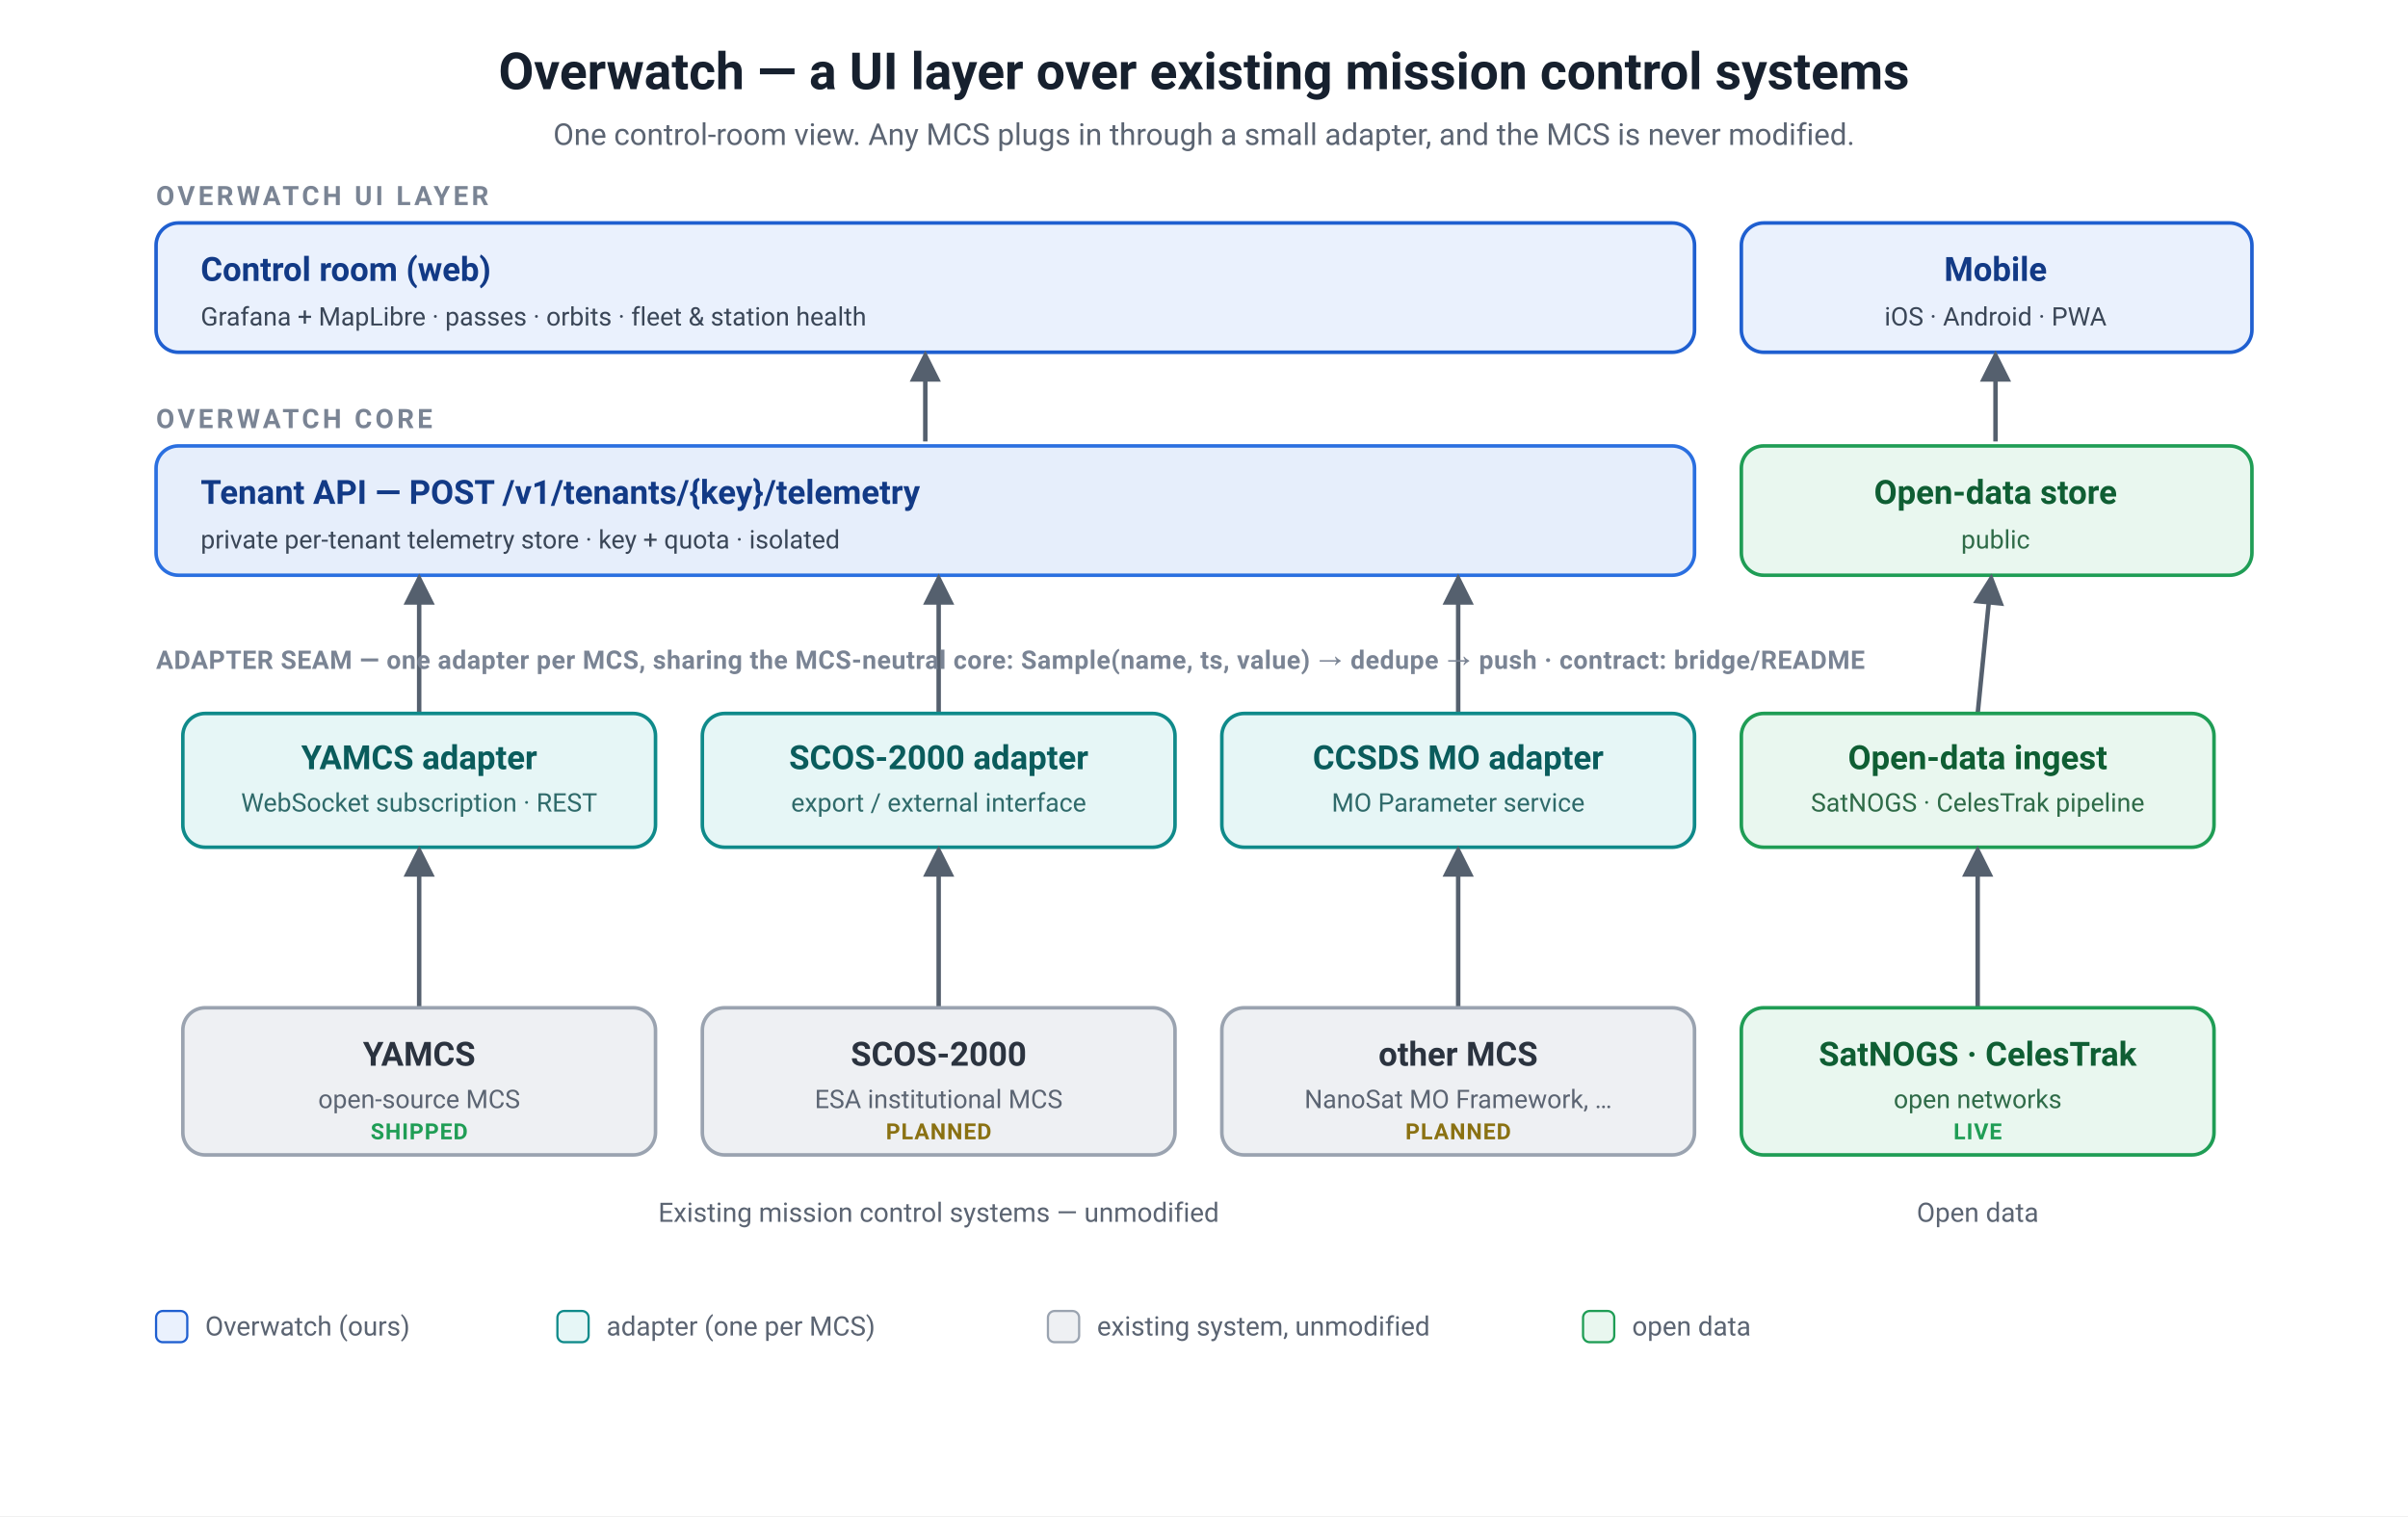
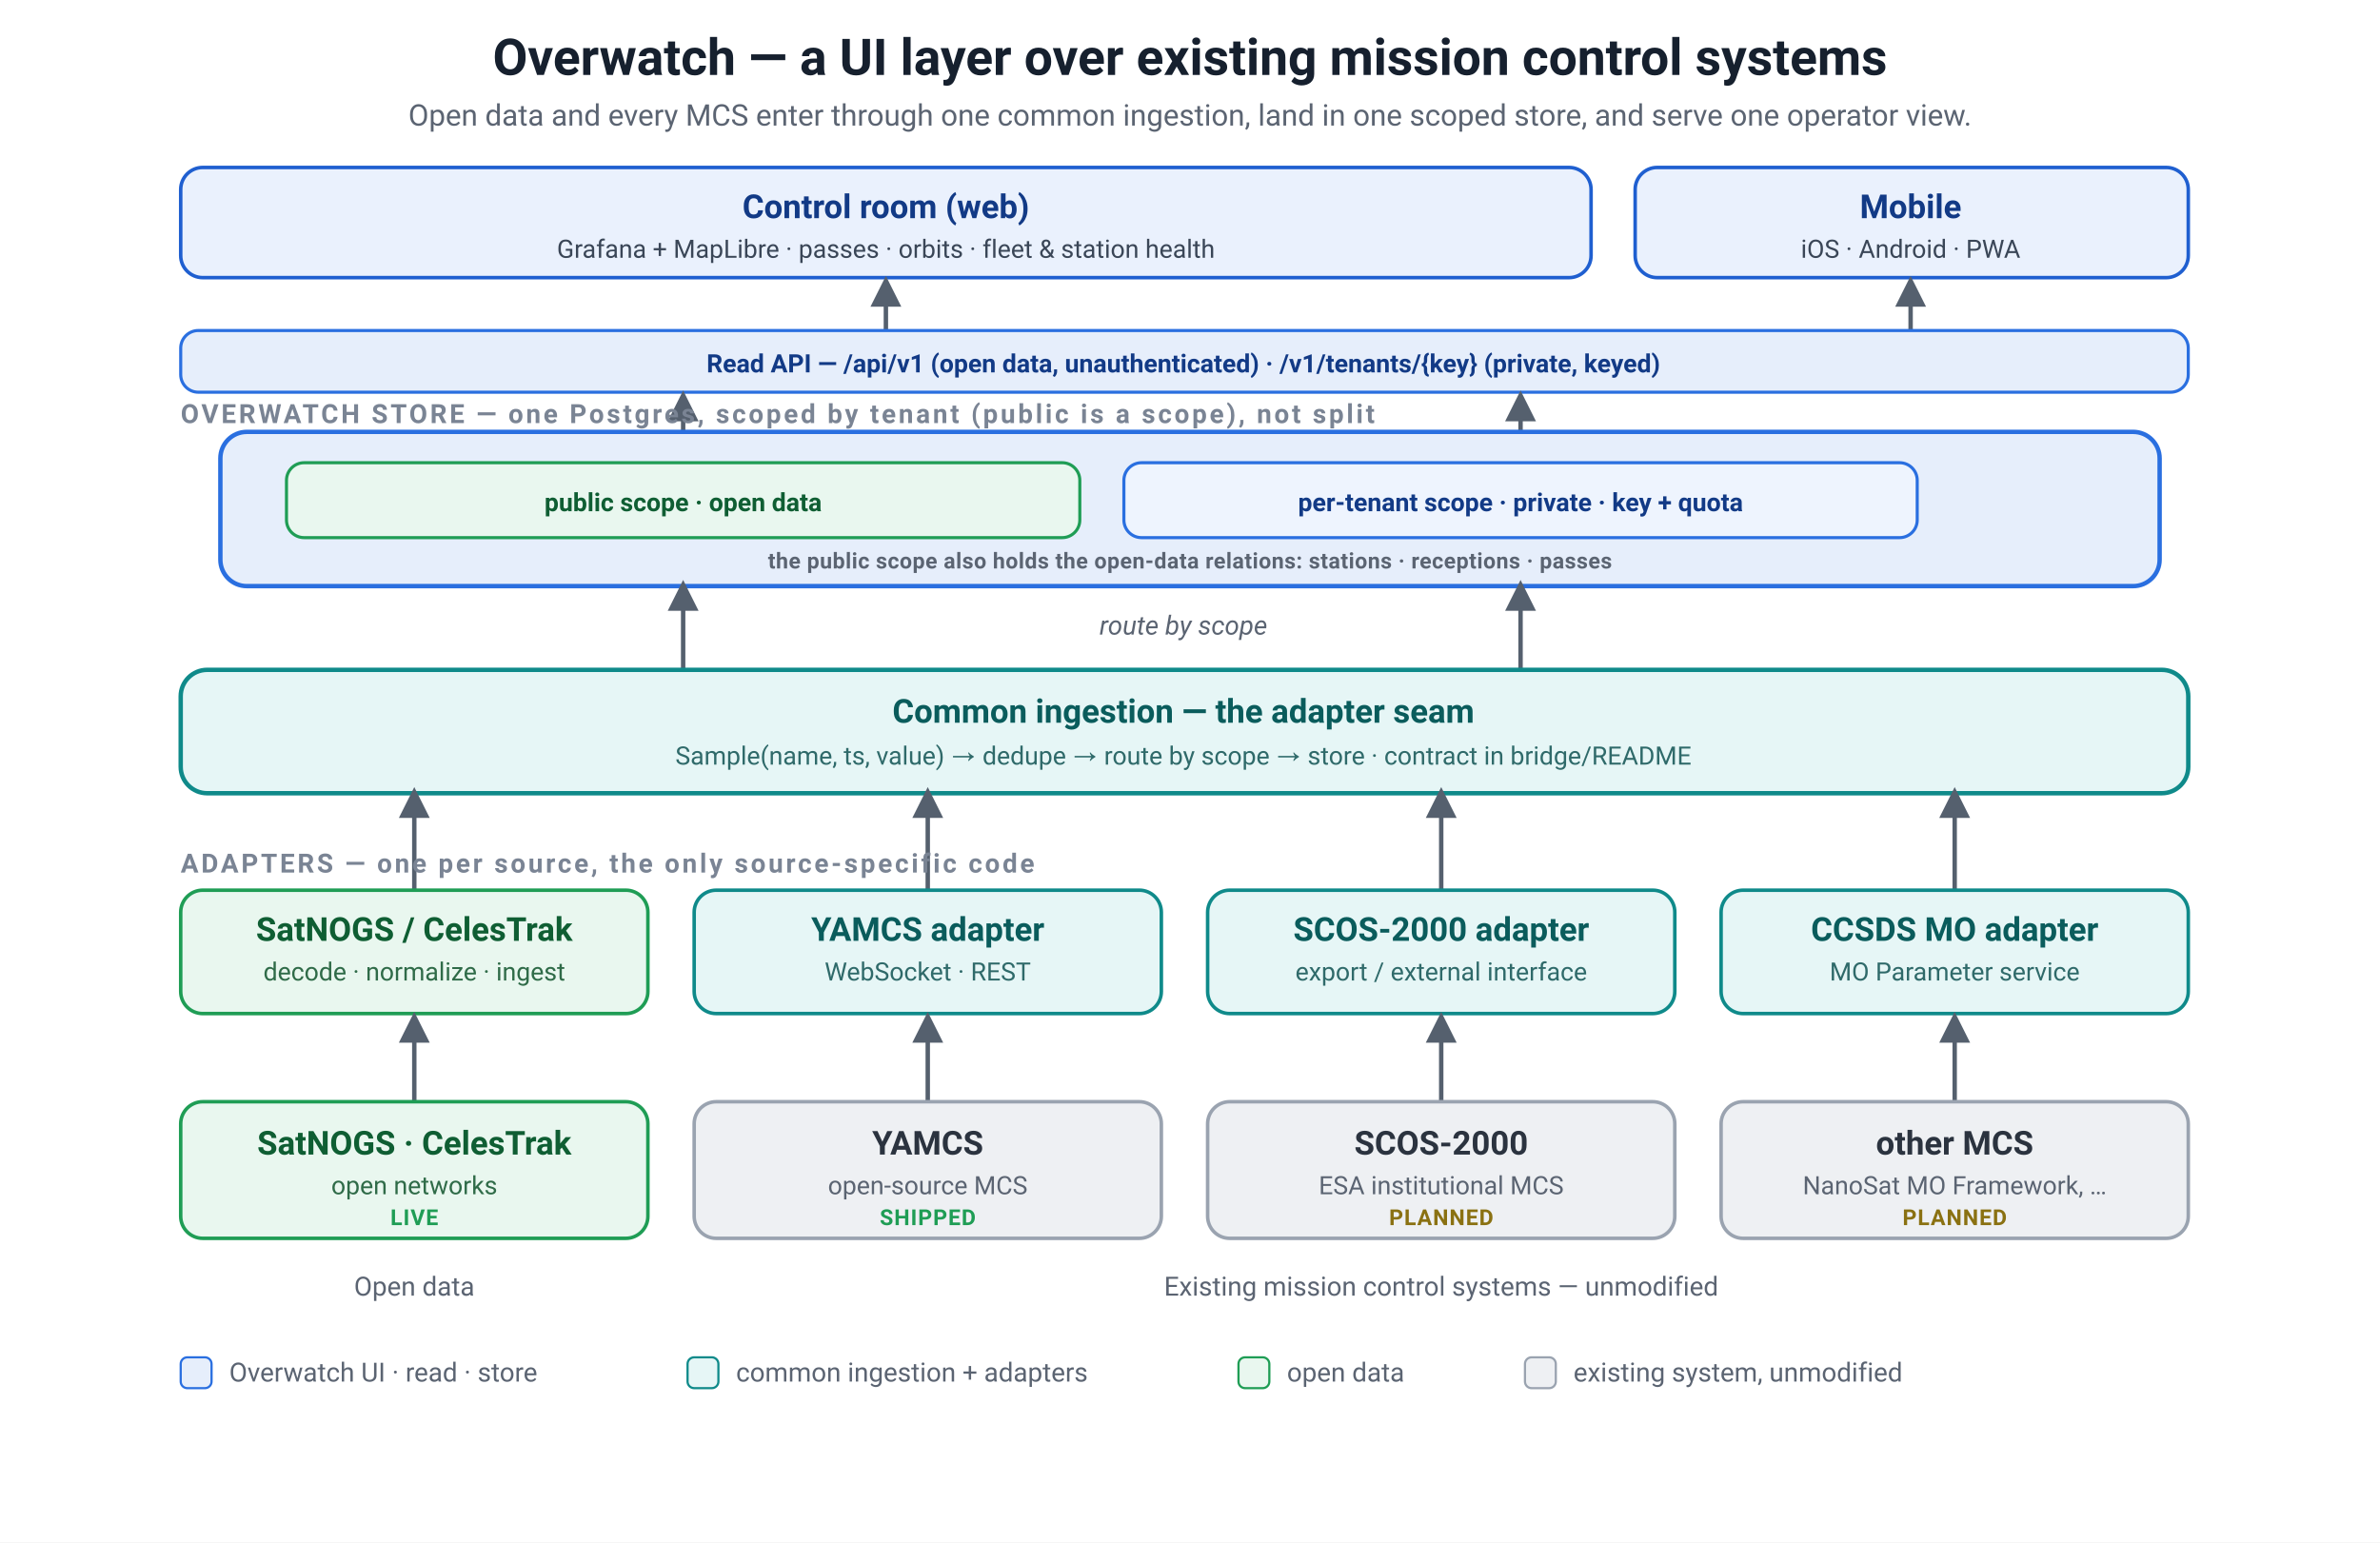
- <svg xmlns="http://www.w3.org/2000/svg" viewBox="0 0 1080 680" font-family="-apple-system, Segoe UI, Roboto, Helvetica, Arial, sans-serif">
+ <svg xmlns="http://www.w3.org/2000/svg" viewBox="0 0 1080 700" font-family="-apple-system, Segoe UI, Roboto, Helvetica, Arial, sans-serif">
  <defs>
    <marker id="arrow" viewBox="0 0 10 10" refX="8" refY="5" markerWidth="7" markerHeight="7" orient="auto-start-reverse">
      <path d="M0,0 L10,5 L0,10 z" fill="#55606e" />
    </marker>
    <style>
      .title { font-size: 23px; font-weight: 700; fill: #16202e; }
      .subtitle { font-size: 13.5px; fill: #5b6472; }
-       .band { font-size: 12px; font-weight: 700; fill: #7a8494; letter-spacing: .12em; }
+       .band { font-size: 12px; font-weight: 700; fill: #7a8494; letter-spacing: .1em; }
      .btitle { font-size: 15px; font-weight: 650; }
      .bsub { font-size: 11.5px; }
      .cap { font-size: 12px; fill: #5b6472; }
      .tag { font-size: 10px; font-weight: 700; letter-spacing: .04em; }
      .flow { stroke: #55606e; stroke-width: 2; fill: none; }
    </style>
  </defs>
-   <rect x="0" y="0" width="1080" height="680" fill="#ffffff" />
-   <text x="540" y="40" text-anchor="middle" class="title">Overwatch — a UI layer over existing mission control systems</text>
-   <text x="540" y="65" text-anchor="middle" class="subtitle">One control-room view. Any MCS plugs in through a small adapter, and the MCS is never modified.</text>
-   <text x="70" y="92" class="band">OVERWATCH UI LAYER</text>
-   <rect x="70" y="100" width="690" height="58" rx="10" fill="#eaf1fd" stroke="#1f5fd0" stroke-width="1.6" />
-   <text x="90" y="126" class="btitle" fill="#123a86">Control room (web)</text>
-   <text x="90" y="146" class="bsub" fill="#3a4657">Grafana + MapLibre  ·  passes  ·  orbits  ·  fleet &amp; station health</text>
-   <rect x="781" y="100" width="229" height="58" rx="10" fill="#eaf1fd" stroke="#1f5fd0" stroke-width="1.6" />
-   <text x="895" y="126" text-anchor="middle" class="btitle" fill="#123a86">Mobile</text>
-   <text x="895" y="146" text-anchor="middle" class="bsub" fill="#3a4657">iOS · Android · PWA</text>
-   <path class="flow" d="M415,198 L415,160" marker-end="url(#arrow)" />
-   <path class="flow" d="M895,198 L895,160" marker-end="url(#arrow)" />
-   <text x="70" y="192" class="band">OVERWATCH CORE</text>
-   <rect x="70" y="200" width="690" height="58" rx="10" fill="#e6eefb" stroke="#2a6fe0" stroke-width="1.6" />
-   <text x="90" y="226" class="btitle" fill="#123a86">Tenant API — POST /v1/tenants/{key}/telemetry</text>
-   <text x="90" y="246" class="bsub" fill="#3a4657">private per-tenant telemetry store  ·  key + quota  ·  isolated</text>
-   <rect x="781" y="200" width="229" height="58" rx="10" fill="#e9f7ef" stroke="#1f9d55" stroke-width="1.6" />
-   <text x="895" y="226" text-anchor="middle" class="btitle" fill="#0f5e33">Open-data store</text>
-   <text x="895" y="246" text-anchor="middle" class="bsub" fill="#2f6b48">public</text>
-   <path class="flow" d="M188,320 L188,260" marker-end="url(#arrow)" />
-   <path class="flow" d="M421,320 L421,260" marker-end="url(#arrow)" />
-   <path class="flow" d="M654,320 L654,260" marker-end="url(#arrow)" />
-   <path class="flow" d="M887,320 L893,260" marker-end="url(#arrow)" />
-   <text x="70" y="300" class="band" style="letter-spacing:.02em; font-size:11.5px">ADAPTER SEAM — one adapter per MCS, sharing the MCS-neutral core:  Sample(name, ts, value) → dedupe → push  ·  contract: bridge/README</text>
-   <rect x="82" y="320" width="212" height="60" rx="10" fill="#e6f6f6" stroke="#0f8a8a" stroke-width="1.6" />
-   <text x="188" y="345" text-anchor="middle" class="btitle" fill="#0a5c5c">YAMCS adapter</text>
-   <text x="188" y="364" text-anchor="middle" class="bsub" fill="#2f6a6a">WebSocket subscription · REST</text>
-   <rect x="315" y="320" width="212" height="60" rx="10" fill="#e6f6f6" stroke="#0f8a8a" stroke-width="1.6" />
-   <text x="421" y="345" text-anchor="middle" class="btitle" fill="#0a5c5c">SCOS-2000 adapter</text>
-   <text x="421" y="364" text-anchor="middle" class="bsub" fill="#2f6a6a">export / external interface</text>
-   <rect x="548" y="320" width="212" height="60" rx="10" fill="#e6f6f6" stroke="#0f8a8a" stroke-width="1.6" />
-   <text x="654" y="345" text-anchor="middle" class="btitle" fill="#0a5c5c">CCSDS MO adapter</text>
-   <text x="654" y="364" text-anchor="middle" class="bsub" fill="#2f6a6a">MO Parameter service</text>
-   <rect x="781" y="320" width="212" height="60" rx="10" fill="#e9f7ef" stroke="#1f9d55" stroke-width="1.6" />
-   <text x="887" y="345" text-anchor="middle" class="btitle" fill="#0f5e33">Open-data ingest</text>
-   <text x="887" y="364" text-anchor="middle" class="bsub" fill="#2f6b48">SatNOGS · CelesTrak pipeline</text>
-   <path class="flow" d="M188,452 L188,382" marker-end="url(#arrow)" />
-   <path class="flow" d="M421,452 L421,382" marker-end="url(#arrow)" />
-   <path class="flow" d="M654,452 L654,382" marker-end="url(#arrow)" />
-   <path class="flow" d="M887,452 L887,382" marker-end="url(#arrow)" />
-   <rect x="82" y="452" width="212" height="66" rx="10" fill="#eef0f3" stroke="#9aa3b0" stroke-width="1.6" />
-   <text x="188" y="478" text-anchor="middle" class="btitle" fill="#2b333f">YAMCS</text>
-   <text x="188" y="497" text-anchor="middle" class="bsub" fill="#5b6472">open-source MCS</text>
-   <text x="188" y="511" text-anchor="middle" class="tag" fill="#1f9d55">SHIPPED</text>
-   <rect x="315" y="452" width="212" height="66" rx="10" fill="#eef0f3" stroke="#9aa3b0" stroke-width="1.6" />
-   <text x="421" y="478" text-anchor="middle" class="btitle" fill="#2b333f">SCOS-2000</text>
-   <text x="421" y="497" text-anchor="middle" class="bsub" fill="#5b6472">ESA institutional MCS</text>
-   <text x="421" y="511" text-anchor="middle" class="tag" fill="#8a7112">PLANNED</text>
-   <rect x="548" y="452" width="212" height="66" rx="10" fill="#eef0f3" stroke="#9aa3b0" stroke-width="1.6" />
-   <text x="654" y="478" text-anchor="middle" class="btitle" fill="#2b333f">other MCS</text>
-   <text x="654" y="497" text-anchor="middle" class="bsub" fill="#5b6472">NanoSat MO Framework, …</text>
-   <text x="654" y="511" text-anchor="middle" class="tag" fill="#8a7112">PLANNED</text>
-   <rect x="781" y="452" width="212" height="66" rx="10" fill="#e9f7ef" stroke="#1f9d55" stroke-width="1.6" />
-   <text x="887" y="478" text-anchor="middle" class="btitle" fill="#0f5e33">SatNOGS · CelesTrak</text>
-   <text x="887" y="497" text-anchor="middle" class="bsub" fill="#2f6b48">open networks</text>
-   <text x="887" y="511" text-anchor="middle" class="tag" fill="#1f9d55">LIVE</text>
-   <text x="421" y="548" text-anchor="middle" class="cap">Existing mission control systems — unmodified</text>
-   <text x="887" y="548" text-anchor="middle" class="cap">Open data</text>
-   <g transform="translate(70,588)">
-     <rect x="0" y="0" width="14" height="14" rx="3" fill="#eaf1fd" stroke="#1f5fd0" />
-     <text x="22" y="11" class="cap">Overwatch (ours)</text>
-     <rect x="180" y="0" width="14" height="14" rx="3" fill="#e6f6f6" stroke="#0f8a8a" />
-     <text x="202" y="11" class="cap">adapter (one per MCS)</text>
-     <rect x="400" y="0" width="14" height="14" rx="3" fill="#eef0f3" stroke="#9aa3b0" />
-     <text x="422" y="11" class="cap">existing system, unmodified</text>
-     <rect x="640" y="0" width="14" height="14" rx="3" fill="#e9f7ef" stroke="#1f9d55" />
-     <text x="662" y="11" class="cap">open data</text>
+   <rect x="0" y="0" width="1080" height="700" fill="#ffffff" />
+   <text x="540" y="34" text-anchor="middle" class="title">Overwatch — a UI layer over existing mission control systems</text>
+   <text x="540" y="57" text-anchor="middle" class="subtitle">Open data and every MCS enter through one common ingestion, land in one scoped store, and serve one operator view.</text>
+   <rect x="82" y="76" width="640" height="50" rx="10" fill="#eaf1fd" stroke="#1f5fd0" stroke-width="1.6" />
+   <text x="402" y="99" text-anchor="middle" class="btitle" fill="#123a86">Control room (web)</text>
+   <text x="402" y="117" text-anchor="middle" class="bsub" fill="#3a4657">Grafana + MapLibre · passes · orbits · fleet &amp; station health</text>
+   <rect x="742" y="76" width="251" height="50" rx="10" fill="#eaf1fd" stroke="#1f5fd0" stroke-width="1.6" />
+   <text x="867" y="99" text-anchor="middle" class="btitle" fill="#123a86">Mobile</text>
+   <text x="867" y="117" text-anchor="middle" class="bsub" fill="#3a4657">iOS · Android · PWA</text>
+   <path class="flow" d="M402,150 L402,128" marker-end="url(#arrow)" />
+   <path class="flow" d="M867,150 L867,128" marker-end="url(#arrow)" />
+   <rect x="82" y="150" width="911" height="28" rx="8" fill="#e6eefb" stroke="#2a6fe0" stroke-width="1.4" />
+   <text x="537" y="169" text-anchor="middle" class="bsub" fill="#123a86" font-weight="650">Read API — /api/v1 (open data, unauthenticated)  ·  /v1/tenants/{key} (private, keyed)</text>
+   <path class="flow" d="M310,196 L310,180" marker-end="url(#arrow)" />
+   <path class="flow" d="M690,196 L690,180" marker-end="url(#arrow)" />
+   <text x="82" y="192" class="band">OVERWATCH STORE — one Postgres, scoped by tenant (public is a scope), not split</text>
+   <rect x="100" y="196" width="880" height="70" rx="12" fill="#e6eefb" stroke="#2a6fe0" stroke-width="2" />
+   <rect x="130" y="210" width="360" height="34" rx="8" fill="#e9f7ef" stroke="#1f9d55" stroke-width="1.4" />
+   <text x="310" y="232" text-anchor="middle" class="bsub" fill="#0f5e33" font-weight="650">public scope · open data</text>
+   <rect x="510" y="210" width="360" height="34" rx="8" fill="#eef4fe" stroke="#2a6fe0" stroke-width="1.4" />
+   <text x="690" y="232" text-anchor="middle" class="bsub" fill="#123a86" font-weight="650">per-tenant scope · private · key + quota</text>
+   <text x="540" y="258" text-anchor="middle" class="tag" fill="#5b6472" style="letter-spacing:.02em">the public scope also holds the open-data relations: stations · receptions · passes</text>
+   <path class="flow" d="M310,304 L310,266" marker-end="url(#arrow)" />
+   <path class="flow" d="M690,304 L690,266" marker-end="url(#arrow)" />
+   <text x="537" y="288" text-anchor="middle" class="cap" font-style="italic">route by scope</text>
+   <rect x="82" y="304" width="911" height="56" rx="12" fill="#e6f6f6" stroke="#0f8a8a" stroke-width="2" />
+   <text x="537" y="328" text-anchor="middle" class="btitle" fill="#0a5c5c">Common ingestion — the adapter seam</text>
+   <text x="537" y="347" text-anchor="middle" class="bsub" fill="#2f6a6a">Sample(name, ts, value)  →  dedupe  →  route by scope  →  store  ·  contract in bridge/README</text>
+   <path class="flow" d="M188,404 L188,360" marker-end="url(#arrow)" />
+   <path class="flow" d="M421,404 L421,360" marker-end="url(#arrow)" />
+   <path class="flow" d="M654,404 L654,360" marker-end="url(#arrow)" />
+   <path class="flow" d="M887,404 L887,360" marker-end="url(#arrow)" />
+   <text x="82" y="396" class="band">ADAPTERS — one per source, the only source-specific code</text>
+   <rect x="82" y="404" width="212" height="56" rx="10" fill="#e9f7ef" stroke="#1f9d55" stroke-width="1.6" />
+   <text x="188" y="427" text-anchor="middle" class="btitle" fill="#0f5e33">SatNOGS / CelesTrak</text>
+   <text x="188" y="445" text-anchor="middle" class="bsub" fill="#2f6b48">decode · normalize · ingest</text>
+   <rect x="315" y="404" width="212" height="56" rx="10" fill="#e6f6f6" stroke="#0f8a8a" stroke-width="1.6" />
+   <text x="421" y="427" text-anchor="middle" class="btitle" fill="#0a5c5c">YAMCS adapter</text>
+   <text x="421" y="445" text-anchor="middle" class="bsub" fill="#2f6a6a">WebSocket · REST</text>
+   <rect x="548" y="404" width="212" height="56" rx="10" fill="#e6f6f6" stroke="#0f8a8a" stroke-width="1.6" />
+   <text x="654" y="427" text-anchor="middle" class="btitle" fill="#0a5c5c">SCOS-2000 adapter</text>
+   <text x="654" y="445" text-anchor="middle" class="bsub" fill="#2f6a6a">export / external interface</text>
+   <rect x="781" y="404" width="212" height="56" rx="10" fill="#e6f6f6" stroke="#0f8a8a" stroke-width="1.6" />
+   <text x="887" y="427" text-anchor="middle" class="btitle" fill="#0a5c5c">CCSDS MO adapter</text>
+   <text x="887" y="445" text-anchor="middle" class="bsub" fill="#2f6a6a">MO Parameter service</text>
+   <path class="flow" d="M188,500 L188,462" marker-end="url(#arrow)" />
+   <path class="flow" d="M421,500 L421,462" marker-end="url(#arrow)" />
+   <path class="flow" d="M654,500 L654,462" marker-end="url(#arrow)" />
+   <path class="flow" d="M887,500 L887,462" marker-end="url(#arrow)" />
+   <rect x="82" y="500" width="212" height="62" rx="10" fill="#e9f7ef" stroke="#1f9d55" stroke-width="1.6" />
+   <text x="188" y="524" text-anchor="middle" class="btitle" fill="#0f5e33">SatNOGS · CelesTrak</text>
+   <text x="188" y="542" text-anchor="middle" class="bsub" fill="#2f6b48">open networks</text>
+   <text x="188" y="556" text-anchor="middle" class="tag" fill="#1f9d55">LIVE</text>
+   <rect x="315" y="500" width="212" height="62" rx="10" fill="#eef0f3" stroke="#9aa3b0" stroke-width="1.6" />
+   <text x="421" y="524" text-anchor="middle" class="btitle" fill="#2b333f">YAMCS</text>
+   <text x="421" y="542" text-anchor="middle" class="bsub" fill="#5b6472">open-source MCS</text>
+   <text x="421" y="556" text-anchor="middle" class="tag" fill="#1f9d55">SHIPPED</text>
+   <rect x="548" y="500" width="212" height="62" rx="10" fill="#eef0f3" stroke="#9aa3b0" stroke-width="1.6" />
+   <text x="654" y="524" text-anchor="middle" class="btitle" fill="#2b333f">SCOS-2000</text>
+   <text x="654" y="542" text-anchor="middle" class="bsub" fill="#5b6472">ESA institutional MCS</text>
+   <text x="654" y="556" text-anchor="middle" class="tag" fill="#8a7112">PLANNED</text>
+   <rect x="781" y="500" width="212" height="62" rx="10" fill="#eef0f3" stroke="#9aa3b0" stroke-width="1.6" />
+   <text x="887" y="524" text-anchor="middle" class="btitle" fill="#2b333f">other MCS</text>
+   <text x="887" y="542" text-anchor="middle" class="bsub" fill="#5b6472">NanoSat MO Framework, …</text>
+   <text x="887" y="556" text-anchor="middle" class="tag" fill="#8a7112">PLANNED</text>
+   <text x="188" y="588" text-anchor="middle" class="cap">Open data</text>
+   <text x="654" y="588" text-anchor="middle" class="cap">Existing mission control systems — unmodified</text>
+   <g transform="translate(82,616)">
+     <rect x="0" y="0" width="14" height="14" rx="3" fill="#e6eefb" stroke="#2a6fe0" />
+     <text x="22" y="11" class="cap">Overwatch UI · read · store</text>
+     <rect x="230" y="0" width="14" height="14" rx="3" fill="#e6f6f6" stroke="#0f8a8a" />
+     <text x="252" y="11" class="cap">common ingestion + adapters</text>
+     <rect x="480" y="0" width="14" height="14" rx="3" fill="#e9f7ef" stroke="#1f9d55" />
+     <text x="502" y="11" class="cap">open data</text>
+     <rect x="610" y="0" width="14" height="14" rx="3" fill="#eef0f3" stroke="#9aa3b0" />
+     <text x="632" y="11" class="cap">existing system, unmodified</text>
  </g>
</svg>
